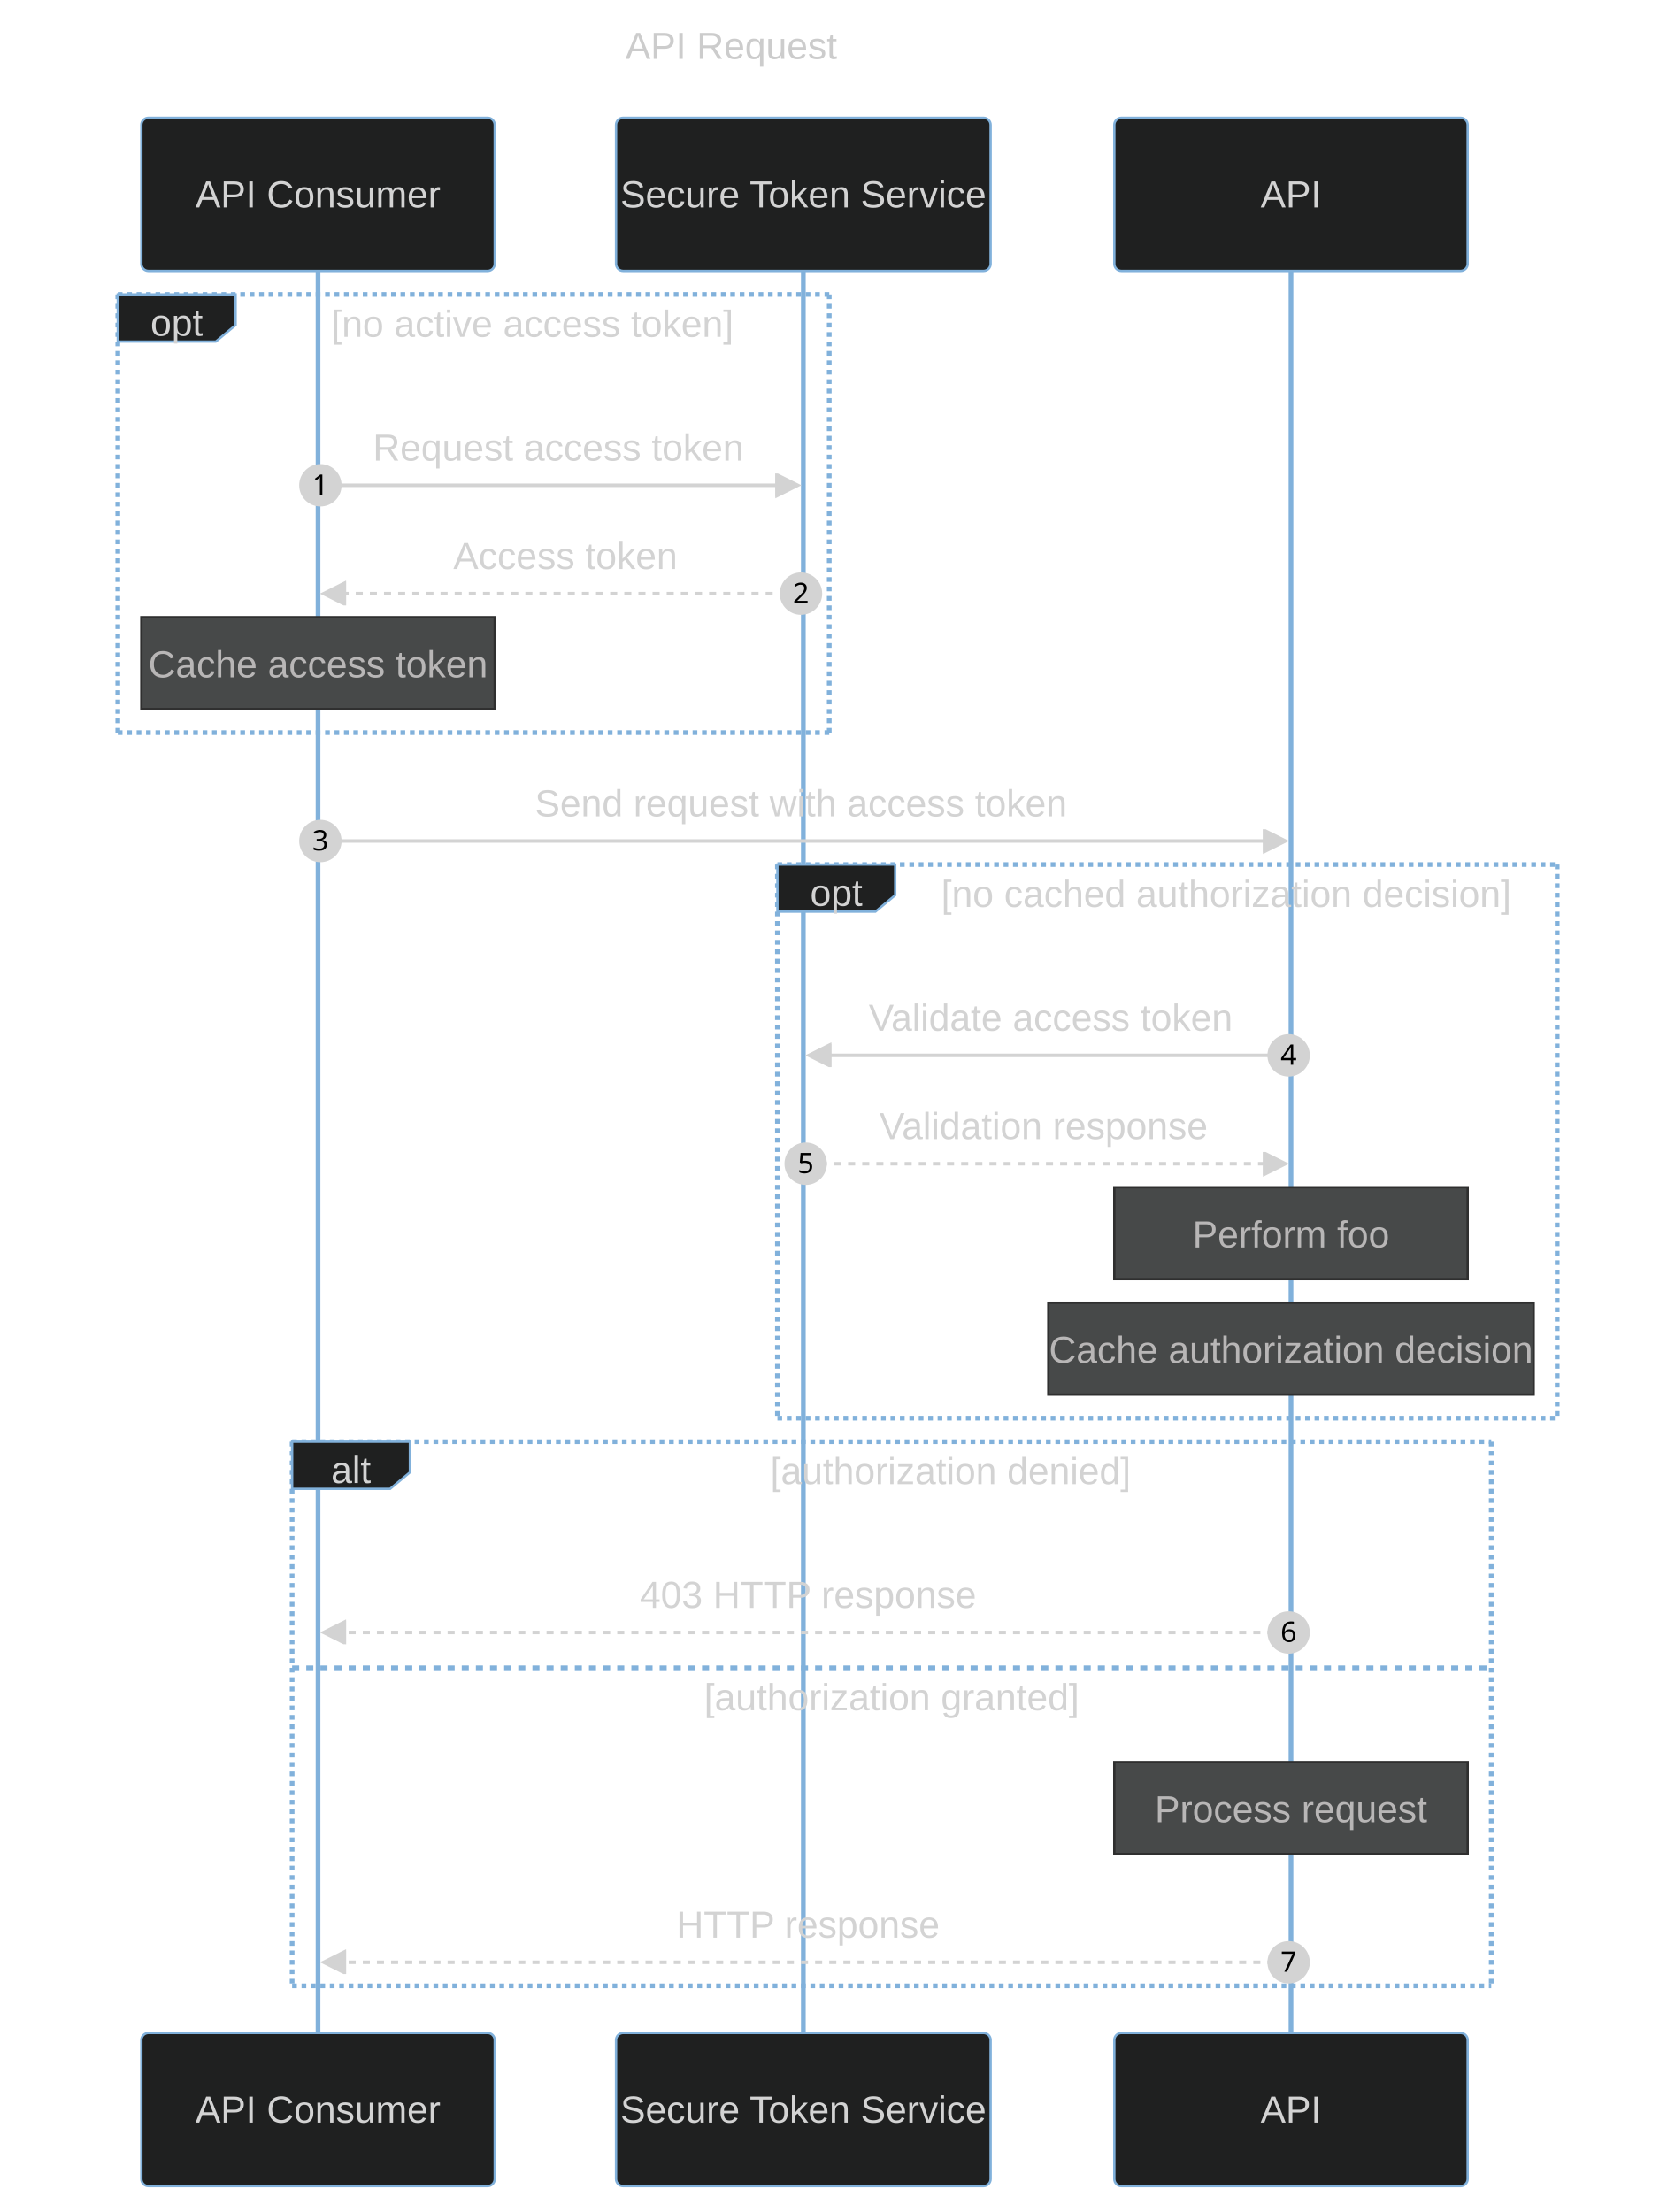
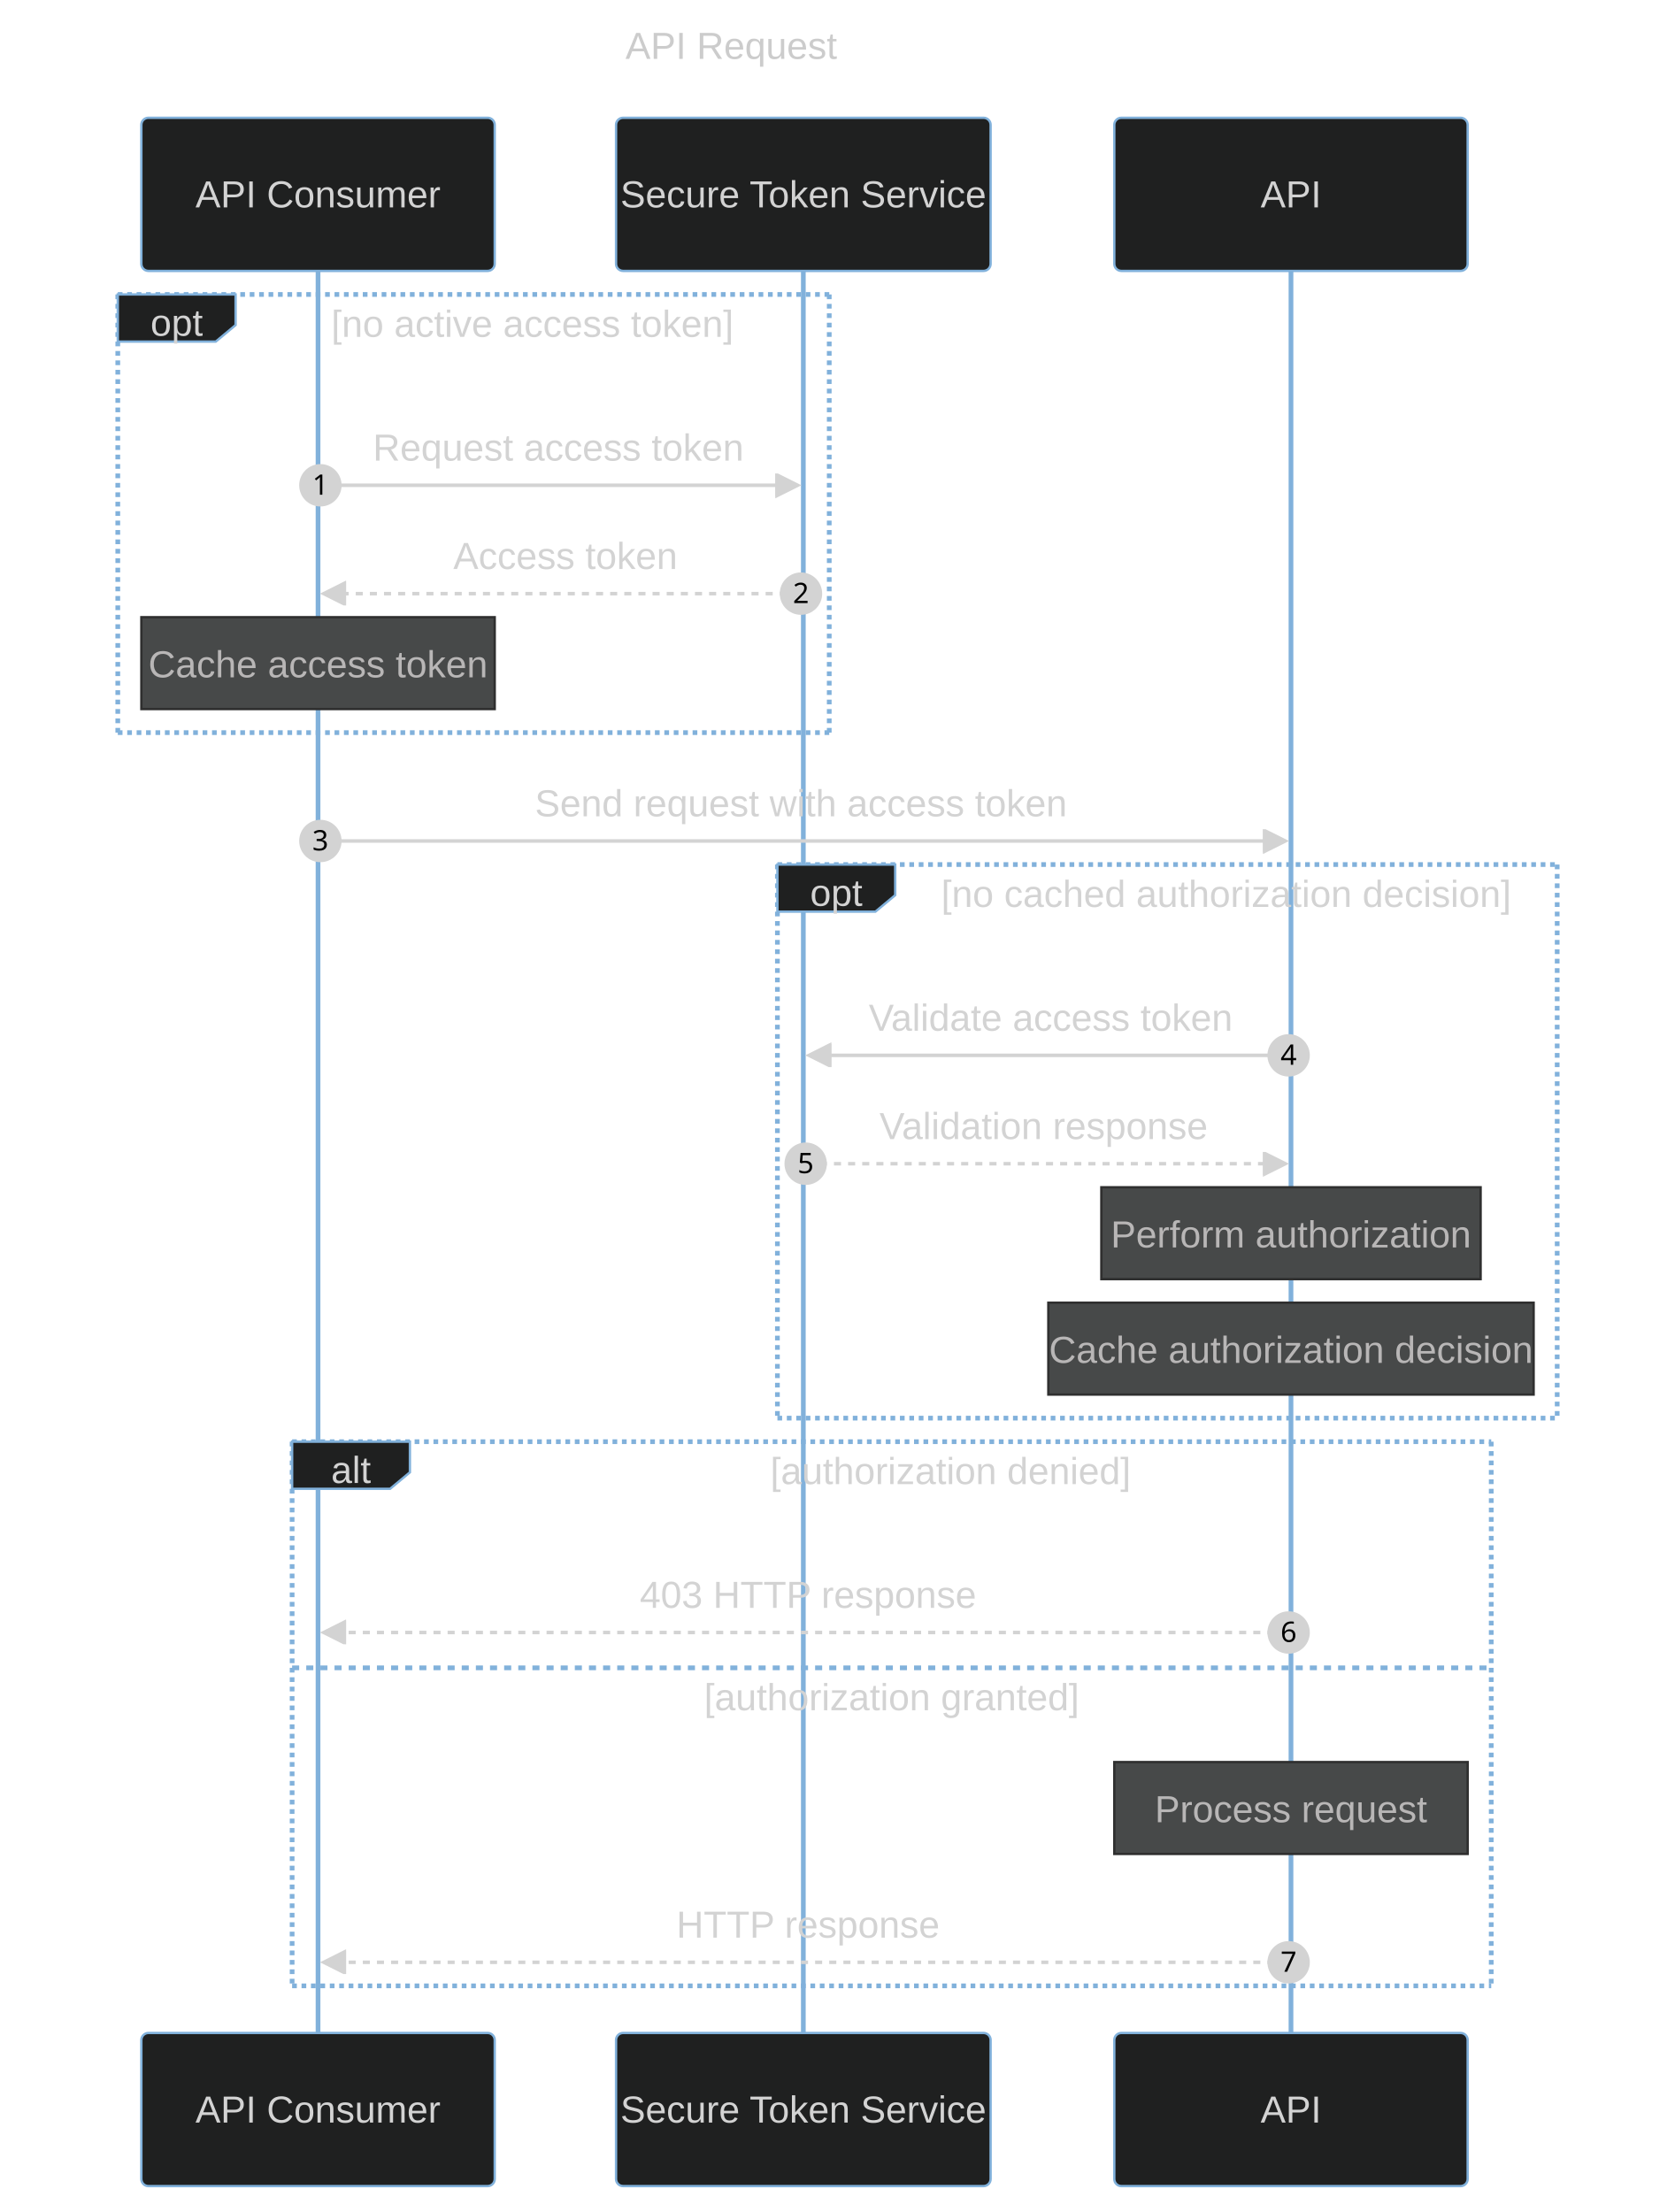
<svg xmlns="http://www.w3.org/2000/svg" aria-roledescription="sequence" role="graphics-document document" viewBox="-60 -50 711 939" style="max-width: 711px; background-color: rgb(36, 36, 36);" width="100%" id="my-svg">
  <g>
    <rect class="actor" ry="3" rx="3" height="65" width="150" stroke="#666" fill="#eaeaea" y="813" x="413" />
    <text style="text-anchor: middle; font-size: 16px; font-weight: 400;" class="actor" alignment-baseline="central" dominant-baseline="central" y="845.5" x="488">
      <tspan dy="0" x="488">API</tspan>
    </text>
  </g>
  <g>
    <rect class="actor" ry="3" rx="3" height="65" width="159" stroke="#666" fill="#eaeaea" y="813" x="201.5" />
    <text style="text-anchor: middle; font-size: 16px; font-weight: 400;" class="actor" alignment-baseline="central" dominant-baseline="central" y="845.5" x="281">
      <tspan dy="0" x="281">Secure Token Service</tspan>
    </text>
  </g>
  <g>
    <rect class="actor" ry="3" rx="3" height="65" width="150" stroke="#666" fill="#eaeaea" y="813" x="0" />
    <text style="text-anchor: middle; font-size: 16px; font-weight: 400;" class="actor" alignment-baseline="central" dominant-baseline="central" y="845.5" x="75">
      <tspan dy="0" x="75">API Consumer</tspan>
    </text>
  </g>
  <g>
    <line stroke="#999" stroke-width="0.5px" class="200" y2="813" x2="488" y1="5" x1="488" id="actor2" />
    <g id="root-2">
      <rect class="actor" ry="3" rx="3" height="65" width="150" stroke="#666" fill="#eaeaea" y="0" x="413" />
      <text style="text-anchor: middle; font-size: 16px; font-weight: 400;" class="actor" alignment-baseline="central" dominant-baseline="central" y="32.5" x="488">
        <tspan dy="0" x="488">API</tspan>
      </text>
    </g>
  </g>
  <g>
    <line stroke="#999" stroke-width="0.5px" class="200" y2="813" x2="281" y1="5" x1="281" id="actor1" />
    <g id="root-1">
      <rect class="actor" ry="3" rx="3" height="65" width="159" stroke="#666" fill="#eaeaea" y="0" x="201.5" />
      <text style="text-anchor: middle; font-size: 16px; font-weight: 400;" class="actor" alignment-baseline="central" dominant-baseline="central" y="32.5" x="281">
        <tspan dy="0" x="281">Secure Token Service</tspan>
      </text>
    </g>
  </g>
  <g>
    <line stroke="#999" stroke-width="0.5px" class="200" y2="813" x2="75" y1="5" x1="75" id="actor0" />
    <g id="root-0">
      <rect class="actor" ry="3" rx="3" height="65" width="150" stroke="#666" fill="#eaeaea" y="0" x="0" />
      <text style="text-anchor: middle; font-size: 16px; font-weight: 400;" class="actor" alignment-baseline="central" dominant-baseline="central" y="32.5" x="75">
        <tspan dy="0" x="75">API Consumer</tspan>
      </text>
    </g>
  </g>
  <style>#my-svg{font-family:"trebuchet ms",verdana,arial,sans-serif;font-size:16px;fill:#ccc;}#my-svg .error-icon{fill:#a44141;}#my-svg .error-text{fill:#ddd;stroke:#ddd;}#my-svg .edge-thickness-normal{stroke-width:2px;}#my-svg .edge-thickness-thick{stroke-width:3.5px;}#my-svg .edge-pattern-solid{stroke-dasharray:0;}#my-svg .edge-pattern-dashed{stroke-dasharray:3;}#my-svg .edge-pattern-dotted{stroke-dasharray:2;}#my-svg .marker{fill:lightgrey;stroke:lightgrey;}#my-svg .marker.cross{stroke:lightgrey;}#my-svg svg{font-family:"trebuchet ms",verdana,arial,sans-serif;font-size:16px;}#my-svg .actor{stroke:#81B1DB;fill:#1f2020;}#my-svg text.actor&gt;tspan{fill:lightgrey;stroke:none;}#my-svg .actor-line{stroke:lightgrey;}#my-svg .messageLine0{stroke-width:1.5;stroke-dasharray:none;stroke:lightgrey;}#my-svg .messageLine1{stroke-width:1.5;stroke-dasharray:2,2;stroke:lightgrey;}#my-svg #arrowhead path{fill:lightgrey;stroke:lightgrey;}#my-svg .sequenceNumber{fill:black;}#my-svg #sequencenumber{fill:lightgrey;}#my-svg #crosshead path{fill:lightgrey;stroke:lightgrey;}#my-svg .messageText{fill:lightgrey;stroke:none;}#my-svg .labelBox{stroke:#81B1DB;fill:#1f2020;}#my-svg .labelText,#my-svg .labelText&gt;tspan{fill:lightgrey;stroke:none;}#my-svg .loopText,#my-svg .loopText&gt;tspan{fill:lightgrey;stroke:none;}#my-svg .loopLine{stroke-width:2px;stroke-dasharray:2,2;stroke:#81B1DB;fill:#81B1DB;}#my-svg .note{stroke:hsl(180, 0%, 18.353%);fill:hsl(180, 1.587%, 28.353%);}#my-svg .noteText,#my-svg .noteText&gt;tspan{fill:rgb(183.848, 181.552, 181.552);stroke:none;}#my-svg .activation0{fill:hsl(180, 1.587%, 28.353%);stroke:#81B1DB;}#my-svg .activation1{fill:hsl(180, 1.587%, 28.353%);stroke:#81B1DB;}#my-svg .activation2{fill:hsl(180, 1.587%, 28.353%);stroke:#81B1DB;}#my-svg .actorPopupMenu{position:absolute;}#my-svg .actorPopupMenuPanel{position:absolute;fill:#1f2020;box-shadow:0px 8px 16px 0px rgba(0,0,0,0.2);filter:drop-shadow(3px 5px 2px rgb(0 0 0 / 0.4));}#my-svg .actor-man line{stroke:#81B1DB;fill:#1f2020;}#my-svg .actor-man circle,#my-svg line{stroke:#81B1DB;fill:#1f2020;stroke-width:2px;}#my-svg :root{--mermaid-font-family:"trebuchet ms",verdana,arial,sans-serif;}</style>
  <g />
  <defs>
    <symbol height="24" width="24" id="computer">
      <path d="M2 2v13h20v-13h-20zm18 11h-16v-9h16v9zm-10.228 6l.466-1h3.524l.467 1h-4.457zm14.228 3h-24l2-6h2.104l-1.33 4h18.45l-1.297-4h2.073l2 6zm-5-10h-14v-7h14v7z" transform="scale(.5)" />
    </symbol>
  </defs>
  <defs>
    <symbol clip-rule="evenodd" fill-rule="evenodd" id="database">
      <path d="M12.258.001l.256.004.255.005.253.008.251.01.249.012.247.015.246.016.242.019.241.02.239.023.236.024.233.027.231.028.229.031.225.032.223.034.22.036.217.038.214.04.211.041.208.043.205.045.201.046.198.048.194.05.191.051.187.053.183.054.18.056.175.057.172.059.168.06.163.061.16.063.155.064.15.066.074.033.073.033.071.034.07.034.069.035.068.035.067.035.066.035.064.036.064.036.062.036.06.036.06.037.058.037.058.037.055.038.055.038.053.038.052.038.051.039.05.039.048.039.047.039.045.04.044.04.043.04.041.04.04.041.039.041.037.041.036.041.034.041.033.042.032.042.03.042.029.042.027.042.026.043.024.043.023.043.021.043.02.043.018.044.017.043.015.044.013.044.012.044.011.045.009.044.007.045.006.045.004.045.002.045.001.045v17l-.001.045-.002.045-.004.045-.006.045-.007.045-.009.044-.011.045-.012.044-.013.044-.015.044-.017.043-.018.044-.02.043-.021.043-.023.043-.024.043-.026.043-.027.042-.029.042-.03.042-.032.042-.033.042-.034.041-.036.041-.037.041-.039.041-.04.041-.041.04-.043.04-.044.04-.045.04-.047.039-.048.039-.05.039-.051.039-.052.038-.053.038-.055.038-.055.038-.058.037-.058.037-.06.037-.06.036-.062.036-.064.036-.064.036-.066.035-.067.035-.068.035-.069.035-.07.034-.071.034-.073.033-.074.033-.15.066-.155.064-.16.063-.163.061-.168.06-.172.059-.175.057-.18.056-.183.054-.187.053-.191.051-.194.05-.198.048-.201.046-.205.045-.208.043-.211.041-.214.04-.217.038-.22.036-.223.034-.225.032-.229.031-.231.028-.233.027-.236.024-.239.023-.241.02-.242.019-.246.016-.247.015-.249.012-.251.01-.253.008-.255.005-.256.004-.258.001-.258-.001-.256-.004-.255-.005-.253-.008-.251-.01-.249-.012-.247-.015-.245-.016-.243-.019-.241-.02-.238-.023-.236-.024-.234-.027-.231-.028-.228-.031-.226-.032-.223-.034-.22-.036-.217-.038-.214-.04-.211-.041-.208-.043-.204-.045-.201-.046-.198-.048-.195-.05-.19-.051-.187-.053-.184-.054-.179-.056-.176-.057-.172-.059-.167-.06-.164-.061-.159-.063-.155-.064-.151-.066-.074-.033-.072-.033-.072-.034-.07-.034-.069-.035-.068-.035-.067-.035-.066-.035-.064-.036-.063-.036-.062-.036-.061-.036-.06-.037-.058-.037-.057-.037-.056-.038-.055-.038-.053-.038-.052-.038-.051-.039-.049-.039-.049-.039-.046-.039-.046-.04-.044-.04-.043-.04-.041-.04-.04-.041-.039-.041-.037-.041-.036-.041-.034-.041-.033-.042-.032-.042-.03-.042-.029-.042-.027-.042-.026-.043-.024-.043-.023-.043-.021-.043-.02-.043-.018-.044-.017-.043-.015-.044-.013-.044-.012-.044-.011-.045-.009-.044-.007-.045-.006-.045-.004-.045-.002-.045-.001-.045v-17l.001-.045.002-.045.004-.045.006-.045.007-.045.009-.044.011-.045.012-.044.013-.044.015-.044.017-.043.018-.044.02-.043.021-.043.023-.043.024-.043.026-.043.027-.042.029-.042.03-.042.032-.042.033-.042.034-.041.036-.041.037-.041.039-.041.04-.041.041-.04.043-.04.044-.04.046-.04.046-.039.049-.039.049-.039.051-.039.052-.038.053-.038.055-.038.056-.038.057-.037.058-.037.06-.037.061-.036.062-.036.063-.036.064-.036.066-.035.067-.035.068-.035.069-.035.07-.034.072-.034.072-.033.074-.033.151-.066.155-.064.159-.063.164-.061.167-.06.172-.059.176-.057.179-.056.184-.054.187-.053.19-.051.195-.05.198-.048.201-.046.204-.045.208-.043.211-.041.214-.04.217-.038.22-.036.223-.034.226-.032.228-.031.231-.028.234-.027.236-.024.238-.023.241-.02.243-.019.245-.016.247-.015.249-.012.251-.01.253-.008.255-.005.256-.004.258-.001.258.001zm-9.258 20.499v.01l.001.021.003.021.004.022.005.021.006.022.007.022.009.023.01.022.011.023.012.023.013.023.015.023.016.024.017.023.018.024.019.024.021.024.022.025.023.024.024.025.052.049.056.05.061.051.066.051.07.051.075.051.079.052.084.052.088.052.092.052.097.052.102.051.105.052.11.052.114.051.119.051.123.051.127.05.131.05.135.05.139.048.144.049.147.047.152.047.155.047.16.045.163.045.167.043.171.043.176.041.178.041.183.039.187.039.19.037.194.035.197.035.202.033.204.031.209.03.212.029.216.027.219.025.222.024.226.021.23.02.233.018.236.016.24.015.243.012.246.01.249.008.253.005.256.004.259.001.26-.001.257-.004.254-.005.25-.008.247-.011.244-.012.241-.014.237-.016.233-.018.231-.021.226-.021.224-.024.22-.026.216-.027.212-.028.21-.031.205-.031.202-.034.198-.034.194-.036.191-.037.187-.039.183-.04.179-.04.175-.042.172-.043.168-.044.163-.045.16-.046.155-.046.152-.047.148-.048.143-.049.139-.049.136-.05.131-.05.126-.05.123-.051.118-.052.114-.051.11-.052.106-.052.101-.052.096-.052.092-.052.088-.053.083-.051.079-.052.074-.052.07-.051.065-.051.06-.051.056-.05.051-.05.023-.024.023-.025.021-.024.02-.024.019-.024.018-.024.017-.024.015-.023.014-.024.013-.023.012-.023.01-.023.01-.022.008-.022.006-.022.006-.022.004-.022.004-.021.001-.021.001-.021v-4.127l-.077.055-.08.053-.083.054-.085.053-.087.052-.09.052-.093.051-.095.05-.097.05-.1.049-.102.049-.105.048-.106.047-.109.047-.111.046-.114.045-.115.045-.118.044-.12.043-.122.042-.124.042-.126.041-.128.04-.13.04-.132.038-.134.038-.135.037-.138.037-.139.035-.142.035-.143.034-.144.033-.147.032-.148.031-.15.03-.151.03-.153.029-.154.027-.156.027-.158.026-.159.025-.161.024-.162.023-.163.022-.165.021-.166.02-.167.019-.169.018-.169.017-.171.016-.173.015-.173.014-.175.013-.175.012-.177.011-.178.01-.179.008-.179.008-.181.006-.182.005-.182.004-.184.003-.184.002h-.37l-.184-.002-.184-.003-.182-.004-.182-.005-.181-.006-.179-.008-.179-.008-.178-.01-.176-.011-.176-.012-.175-.013-.173-.014-.172-.015-.171-.016-.17-.017-.169-.018-.167-.019-.166-.02-.165-.021-.163-.022-.162-.023-.161-.024-.159-.025-.157-.026-.156-.027-.155-.027-.153-.029-.151-.03-.15-.03-.148-.031-.146-.032-.145-.033-.143-.034-.141-.035-.14-.035-.137-.037-.136-.037-.134-.038-.132-.038-.13-.04-.128-.04-.126-.041-.124-.042-.122-.042-.12-.044-.117-.043-.116-.045-.113-.045-.112-.046-.109-.047-.106-.047-.105-.048-.102-.049-.1-.049-.097-.05-.095-.05-.093-.052-.09-.051-.087-.052-.085-.053-.083-.054-.08-.054-.077-.054v4.127zm0-5.654v.011l.001.021.003.021.004.021.005.022.006.022.007.022.009.022.01.022.011.023.012.023.013.023.015.024.016.023.017.024.018.024.019.024.021.024.022.024.023.025.024.024.052.05.056.05.061.05.066.051.07.051.075.052.079.051.084.052.088.052.092.052.097.052.102.052.105.052.11.051.114.051.119.052.123.05.127.051.131.05.135.049.139.049.144.048.147.048.152.047.155.046.16.045.163.045.167.044.171.042.176.042.178.04.183.04.187.038.19.037.194.036.197.034.202.033.204.032.209.03.212.028.216.027.219.025.222.024.226.022.23.02.233.018.236.016.24.014.243.012.246.01.249.008.253.006.256.003.259.001.26-.001.257-.003.254-.006.25-.008.247-.01.244-.012.241-.015.237-.016.233-.018.231-.02.226-.022.224-.024.22-.025.216-.027.212-.029.21-.03.205-.032.202-.033.198-.035.194-.036.191-.037.187-.039.183-.039.179-.041.175-.042.172-.043.168-.044.163-.045.16-.045.155-.047.152-.047.148-.048.143-.048.139-.05.136-.049.131-.05.126-.051.123-.051.118-.051.114-.052.11-.052.106-.052.101-.052.096-.052.092-.052.088-.052.083-.052.079-.052.074-.051.07-.052.065-.051.06-.05.056-.051.051-.049.023-.025.023-.024.021-.025.02-.024.019-.024.018-.024.017-.024.015-.023.014-.023.013-.024.012-.022.01-.023.01-.023.008-.022.006-.022.006-.022.004-.021.004-.022.001-.021.001-.021v-4.139l-.077.054-.08.054-.083.054-.085.052-.087.053-.09.051-.093.051-.095.051-.097.05-.1.049-.102.049-.105.048-.106.047-.109.047-.111.046-.114.045-.115.044-.118.044-.12.044-.122.042-.124.042-.126.041-.128.04-.13.039-.132.039-.134.038-.135.037-.138.036-.139.036-.142.035-.143.033-.144.033-.147.033-.148.031-.15.03-.151.03-.153.028-.154.028-.156.027-.158.026-.159.025-.161.024-.162.023-.163.022-.165.021-.166.02-.167.019-.169.018-.169.017-.171.016-.173.015-.173.014-.175.013-.175.012-.177.011-.178.009-.179.009-.179.007-.181.007-.182.005-.182.004-.184.003-.184.002h-.37l-.184-.002-.184-.003-.182-.004-.182-.005-.181-.007-.179-.007-.179-.009-.178-.009-.176-.011-.176-.012-.175-.013-.173-.014-.172-.015-.171-.016-.17-.017-.169-.018-.167-.019-.166-.02-.165-.021-.163-.022-.162-.023-.161-.024-.159-.025-.157-.026-.156-.027-.155-.028-.153-.028-.151-.03-.15-.03-.148-.031-.146-.033-.145-.033-.143-.033-.141-.035-.14-.036-.137-.036-.136-.037-.134-.038-.132-.039-.13-.039-.128-.04-.126-.041-.124-.042-.122-.043-.12-.043-.117-.044-.116-.044-.113-.046-.112-.046-.109-.046-.106-.047-.105-.048-.102-.049-.1-.049-.097-.05-.095-.051-.093-.051-.09-.051-.087-.053-.085-.052-.083-.054-.08-.054-.077-.054v4.139zm0-5.666v.011l.001.02.003.022.004.021.005.022.006.021.007.022.009.023.01.022.011.023.012.023.013.023.015.023.016.024.017.024.018.023.019.024.021.025.022.024.023.024.024.025.052.05.056.05.061.05.066.051.07.051.075.052.079.051.084.052.088.052.092.052.097.052.102.052.105.051.11.052.114.051.119.051.123.051.127.05.131.05.135.05.139.049.144.048.147.048.152.047.155.046.16.045.163.045.167.043.171.043.176.042.178.04.183.04.187.038.19.037.194.036.197.034.202.033.204.032.209.03.212.028.216.027.219.025.222.024.226.021.23.02.233.018.236.017.24.014.243.012.246.01.249.008.253.006.256.003.259.001.26-.001.257-.003.254-.006.25-.008.247-.01.244-.013.241-.014.237-.016.233-.018.231-.02.226-.022.224-.024.22-.025.216-.027.212-.029.21-.03.205-.032.202-.033.198-.035.194-.036.191-.037.187-.039.183-.039.179-.041.175-.042.172-.043.168-.044.163-.045.16-.045.155-.047.152-.047.148-.048.143-.049.139-.049.136-.049.131-.051.126-.05.123-.051.118-.052.114-.051.11-.052.106-.052.101-.052.096-.052.092-.052.088-.052.083-.052.079-.052.074-.052.07-.051.065-.051.06-.051.056-.05.051-.049.023-.025.023-.025.021-.024.02-.024.019-.024.018-.024.017-.024.015-.023.014-.024.013-.023.012-.023.01-.022.01-.023.008-.022.006-.022.006-.022.004-.022.004-.021.001-.021.001-.021v-4.153l-.077.054-.08.054-.083.053-.085.053-.087.053-.09.051-.093.051-.095.051-.097.05-.1.049-.102.048-.105.048-.106.048-.109.046-.111.046-.114.046-.115.044-.118.044-.12.043-.122.043-.124.042-.126.041-.128.04-.13.039-.132.039-.134.038-.135.037-.138.036-.139.036-.142.034-.143.034-.144.033-.147.032-.148.032-.15.03-.151.03-.153.028-.154.028-.156.027-.158.026-.159.024-.161.024-.162.023-.163.023-.165.021-.166.02-.167.019-.169.018-.169.017-.171.016-.173.015-.173.014-.175.013-.175.012-.177.01-.178.01-.179.009-.179.007-.181.006-.182.006-.182.004-.184.003-.184.001-.185.001-.185-.001-.184-.001-.184-.003-.182-.004-.182-.006-.181-.006-.179-.007-.179-.009-.178-.01-.176-.01-.176-.012-.175-.013-.173-.014-.172-.015-.171-.016-.17-.017-.169-.018-.167-.019-.166-.02-.165-.021-.163-.023-.162-.023-.161-.024-.159-.024-.157-.026-.156-.027-.155-.028-.153-.028-.151-.03-.15-.03-.148-.032-.146-.032-.145-.033-.143-.034-.141-.034-.14-.036-.137-.036-.136-.037-.134-.038-.132-.039-.13-.039-.128-.041-.126-.041-.124-.041-.122-.043-.12-.043-.117-.044-.116-.044-.113-.046-.112-.046-.109-.046-.106-.048-.105-.048-.102-.048-.1-.05-.097-.049-.095-.051-.093-.051-.09-.052-.087-.052-.085-.053-.083-.053-.08-.054-.077-.054v4.153zm8.74-8.179l-.257.004-.254.005-.25.008-.247.011-.244.012-.241.014-.237.016-.233.018-.231.021-.226.022-.224.023-.22.026-.216.027-.212.028-.21.031-.205.032-.202.033-.198.034-.194.036-.191.038-.187.038-.183.04-.179.041-.175.042-.172.043-.168.043-.163.045-.16.046-.155.046-.152.048-.148.048-.143.048-.139.049-.136.05-.131.05-.126.051-.123.051-.118.051-.114.052-.11.052-.106.052-.101.052-.096.052-.092.052-.088.052-.083.052-.079.052-.074.051-.07.052-.065.051-.06.05-.056.05-.051.05-.023.025-.023.024-.021.024-.02.025-.019.024-.018.024-.017.023-.015.024-.014.023-.013.023-.012.023-.01.023-.01.022-.008.022-.006.023-.006.021-.004.022-.004.021-.001.021-.001.021.001.021.001.021.004.021.004.022.006.021.006.023.008.022.01.022.01.023.012.023.013.023.014.023.015.024.017.023.018.024.019.024.02.025.021.024.023.024.023.025.051.05.056.05.06.05.065.051.07.052.074.051.079.052.083.052.088.052.092.052.096.052.101.052.106.052.11.052.114.052.118.051.123.051.126.051.131.05.136.05.139.049.143.048.148.048.152.048.155.046.16.046.163.045.168.043.172.043.175.042.179.041.183.04.187.038.191.038.194.036.198.034.202.033.205.032.21.031.212.028.216.027.22.026.224.023.226.022.231.021.233.018.237.016.241.014.244.012.247.011.25.008.254.005.257.004.26.001.26-.001.257-.004.254-.005.25-.008.247-.011.244-.012.241-.014.237-.016.233-.018.231-.021.226-.022.224-.023.22-.026.216-.027.212-.028.21-.031.205-.032.202-.033.198-.034.194-.036.191-.038.187-.038.183-.04.179-.041.175-.042.172-.043.168-.043.163-.045.16-.046.155-.046.152-.048.148-.048.143-.048.139-.049.136-.05.131-.05.126-.051.123-.051.118-.051.114-.052.11-.052.106-.052.101-.052.096-.052.092-.052.088-.052.083-.052.079-.052.074-.051.07-.052.065-.051.06-.05.056-.05.051-.05.023-.025.023-.024.021-.024.02-.025.019-.024.018-.024.017-.023.015-.024.014-.023.013-.023.012-.023.01-.023.01-.022.008-.022.006-.023.006-.021.004-.022.004-.021.001-.021.001-.021-.001-.021-.001-.021-.004-.021-.004-.022-.006-.021-.006-.023-.008-.022-.01-.022-.01-.023-.012-.023-.013-.023-.014-.023-.015-.024-.017-.023-.018-.024-.019-.024-.02-.025-.021-.024-.023-.024-.023-.025-.051-.05-.056-.05-.06-.05-.065-.051-.07-.052-.074-.051-.079-.052-.083-.052-.088-.052-.092-.052-.096-.052-.101-.052-.106-.052-.11-.052-.114-.052-.118-.051-.123-.051-.126-.051-.131-.05-.136-.05-.139-.049-.143-.048-.148-.048-.152-.048-.155-.046-.16-.046-.163-.045-.168-.043-.172-.043-.175-.042-.179-.041-.183-.04-.187-.038-.191-.038-.194-.036-.198-.034-.202-.033-.205-.032-.21-.031-.212-.028-.216-.027-.22-.026-.224-.023-.226-.022-.231-.021-.233-.018-.237-.016-.241-.014-.244-.012-.247-.011-.25-.008-.254-.005-.257-.004-.26-.001-.26.001z" transform="scale(.5)" />
    </symbol>
  </defs>
  <defs>
    <symbol height="24" width="24" id="clock">
      <path d="M12 2c5.514 0 10 4.486 10 10s-4.486 10-10 10-10-4.486-10-10 4.486-10 10-10zm0-2c-6.627 0-12 5.373-12 12s5.373 12 12 12 12-5.373 12-12-5.373-12-12-12zm5.848 12.459c.202.038.202.333.001.372-1.907.361-6.045 1.111-6.547 1.111-.719 0-1.301-.582-1.301-1.301 0-.512.77-5.447 1.125-7.445.034-.192.312-.181.343.014l.985 6.238 5.394 1.011z" transform="scale(.5)" />
    </symbol>
  </defs>
  <defs>
    <marker orient="auto" markerHeight="12" markerWidth="12" markerUnits="userSpaceOnUse" refY="5" refX="7.9" id="arrowhead">
      <path d="M 0 0 L 10 5 L 0 10 z" />
    </marker>
  </defs>
  <defs>
    <marker refY="4.5" refX="4" orient="auto" markerHeight="8" markerWidth="15" id="crosshead">
      <path style="stroke-dasharray: 0, 0;" d="M 1,2 L 6,7 M 6,2 L 1,7" stroke-width="1pt" stroke="#000000" fill="none" />
    </marker>
  </defs>
  <defs>
    <marker orient="auto" markerHeight="28" markerWidth="20" refY="7" refX="15.5" id="filled-head">
      <path d="M 18,7 L9,13 L14,7 L9,1 Z" />
    </marker>
  </defs>
  <defs>
    <marker orient="auto" markerHeight="40" markerWidth="60" refY="15" refX="15" id="sequencenumber">
      <circle r="6" cy="15" cx="15" />
    </marker>
  </defs>
  <g>
    <rect class="note" ry="0" rx="0" height="39" width="150" stroke="#666" fill="#EDF2AE" y="212" x="0" />
    <text style="font-size: 16px; font-weight: 400;" dy="1em" class="noteText" alignment-baseline="middle" dominant-baseline="middle" text-anchor="middle" y="217" x="75">
      <tspan x="75">Cache access token</tspan>
    </text>
  </g>
  <g>
    <line class="loopLine" y2="75" x2="292" y1="75" x1="-10" />
    <line class="loopLine" y2="261" x2="292" y1="75" x1="292" />
    <line class="loopLine" y2="261" x2="292" y1="261" x1="-10" />
    <line class="loopLine" y2="261" x2="-10" y1="75" x1="-10" />
    <polygon class="labelBox" points="-10,75 40,75 40,88 31.6,95 -10,95" />
    <text style="font-size: 16px; font-weight: 400;" class="labelText" alignment-baseline="middle" dominant-baseline="middle" text-anchor="middle" y="88" x="15">opt</text>
    <text style="font-size: 16px; font-weight: 400;" class="loopText" text-anchor="middle" y="93" x="166">
      <tspan x="166">[no active access token]</tspan>
    </text>
  </g>
  <g>
-     <rect class="note" ry="0" rx="0" height="39" width="150" stroke="#666" fill="#EDF2AE" y="454" x="413" />
+     <rect class="note" ry="0" rx="0" height="39" width="161" stroke="#666" fill="#EDF2AE" y="454" x="407.5" />
    <text style="font-size: 16px; font-weight: 400;" dy="1em" class="noteText" alignment-baseline="middle" dominant-baseline="middle" text-anchor="middle" y="459" x="488">
-       <tspan x="488">Perform foo</tspan>
+       <tspan x="488">Perform authorization</tspan>
    </text>
  </g>
  <g>
    <rect class="note" ry="0" rx="0" height="39" width="206" stroke="#666" fill="#EDF2AE" y="503" x="385" />
    <text style="font-size: 16px; font-weight: 400;" dy="1em" class="noteText" alignment-baseline="middle" dominant-baseline="middle" text-anchor="middle" y="508" x="488">
      <tspan x="488">Cache authorization decision</tspan>
    </text>
  </g>
  <g>
    <line class="loopLine" y2="317" x2="601" y1="317" x1="270" />
    <line class="loopLine" y2="552" x2="601" y1="317" x1="601" />
    <line class="loopLine" y2="552" x2="601" y1="552" x1="270" />
    <line class="loopLine" y2="552" x2="270" y1="317" x1="270" />
    <polygon class="labelBox" points="270,317 320,317 320,330 311.6,337 270,337" />
    <text style="font-size: 16px; font-weight: 400;" class="labelText" alignment-baseline="middle" dominant-baseline="middle" text-anchor="middle" y="330" x="295">opt</text>
    <text style="font-size: 16px; font-weight: 400;" class="loopText" text-anchor="middle" y="335" x="460.5">
      <tspan x="460.5">[no cached authorization decision]</tspan>
    </text>
  </g>
  <g>
    <rect class="note" ry="0" rx="0" height="39" width="150" stroke="#666" fill="#EDF2AE" y="698" x="413" />
    <text style="font-size: 16px; font-weight: 400;" dy="1em" class="noteText" alignment-baseline="middle" dominant-baseline="middle" text-anchor="middle" y="703" x="488">
      <tspan x="488">Process request</tspan>
    </text>
  </g>
  <g>
    <line class="loopLine" y2="562" x2="573" y1="562" x1="64" />
    <line class="loopLine" y2="793" x2="573" y1="562" x1="573" />
    <line class="loopLine" y2="793" x2="573" y1="793" x1="64" />
    <line class="loopLine" y2="793" x2="64" y1="562" x1="64" />
    <line style="stroke-dasharray: 3, 3;" class="loopLine" y2="658" x2="573" y1="658" x1="64" />
    <polygon class="labelBox" points="64,562 114,562 114,575 105.6,582 64,582" />
    <text style="font-size: 16px; font-weight: 400;" class="labelText" alignment-baseline="middle" dominant-baseline="middle" text-anchor="middle" y="575" x="89">alt</text>
    <text style="font-size: 16px; font-weight: 400;" class="loopText" text-anchor="middle" y="580" x="343.5">
      <tspan x="343.5">[authorization denied]</tspan>
    </text>
    <text style="font-size: 16px; font-weight: 400;" class="loopText" text-anchor="middle" y="676" x="318.5">[authorization granted]</text>
  </g>
  <text style="font-size: 16px; font-weight: 400;" dy="1em" class="messageText" alignment-baseline="middle" dominant-baseline="middle" text-anchor="middle" y="125" x="177">Request access token</text>
  <line style="fill: none;" marker-start="url(#sequencenumber)" marker-end="url(#arrowhead)" stroke="none" stroke-width="2" class="messageLine0" y2="156" x2="277" y1="156" x1="76" />
  <text class="sequenceNumber" text-anchor="middle" font-size="12px" font-family="sans-serif" y="160" x="76">1</text>
  <text style="font-size: 16px; font-weight: 400;" dy="1em" class="messageText" alignment-baseline="middle" dominant-baseline="middle" text-anchor="middle" y="171" x="180">Access token</text>
  <line style="stroke-dasharray: 3, 3; fill: none;" marker-start="url(#sequencenumber)" marker-end="url(#arrowhead)" stroke="none" stroke-width="2" class="messageLine1" y2="202" x2="79" y1="202" x1="280" />
  <text class="sequenceNumber" text-anchor="middle" font-size="12px" font-family="sans-serif" y="206" x="280">2</text>
  <text style="font-size: 16px; font-weight: 400;" dy="1em" class="messageText" alignment-baseline="middle" dominant-baseline="middle" text-anchor="middle" y="276" x="280">Send request with access token</text>
  <line style="fill: none;" marker-start="url(#sequencenumber)" marker-end="url(#arrowhead)" stroke="none" stroke-width="2" class="messageLine0" y2="307" x2="484" y1="307" x1="76" />
  <text class="sequenceNumber" text-anchor="middle" font-size="12px" font-family="sans-serif" y="311" x="76">3</text>
  <text style="font-size: 16px; font-weight: 400;" dy="1em" class="messageText" alignment-baseline="middle" dominant-baseline="middle" text-anchor="middle" y="367" x="386">Validate access token</text>
  <line style="fill: none;" marker-start="url(#sequencenumber)" marker-end="url(#arrowhead)" stroke="none" stroke-width="2" class="messageLine0" y2="398" x2="285" y1="398" x1="487" />
  <text class="sequenceNumber" text-anchor="middle" font-size="12px" font-family="sans-serif" y="402" x="487">4</text>
  <text style="font-size: 16px; font-weight: 400;" dy="1em" class="messageText" alignment-baseline="middle" dominant-baseline="middle" text-anchor="middle" y="413" x="383">Validation response</text>
  <line style="stroke-dasharray: 3, 3; fill: none;" marker-start="url(#sequencenumber)" marker-end="url(#arrowhead)" stroke="none" stroke-width="2" class="messageLine1" y2="444" x2="484" y1="444" x1="282" />
  <text class="sequenceNumber" text-anchor="middle" font-size="12px" font-family="sans-serif" y="448" x="282">5</text>
  <text style="font-size: 16px; font-weight: 400;" dy="1em" class="messageText" alignment-baseline="middle" dominant-baseline="middle" text-anchor="middle" y="612" x="283">403 HTTP response</text>
  <line style="stroke-dasharray: 3, 3; fill: none;" marker-start="url(#sequencenumber)" marker-end="url(#arrowhead)" stroke="none" stroke-width="2" class="messageLine1" y2="643" x2="79" y1="643" x1="487" />
  <text class="sequenceNumber" text-anchor="middle" font-size="12px" font-family="sans-serif" y="647" x="487">6</text>
  <text style="font-size: 16px; font-weight: 400;" dy="1em" class="messageText" alignment-baseline="middle" dominant-baseline="middle" text-anchor="middle" y="752" x="283">HTTP response</text>
  <line style="stroke-dasharray: 3, 3; fill: none;" marker-start="url(#sequencenumber)" marker-end="url(#arrowhead)" stroke="none" stroke-width="2" class="messageLine1" y2="783" x2="79" y1="783" x1="487" />
  <text class="sequenceNumber" text-anchor="middle" font-size="12px" font-family="sans-serif" y="787" x="487">7</text>
  <text y="-25" x="205.5">API Request</text>
</svg>
